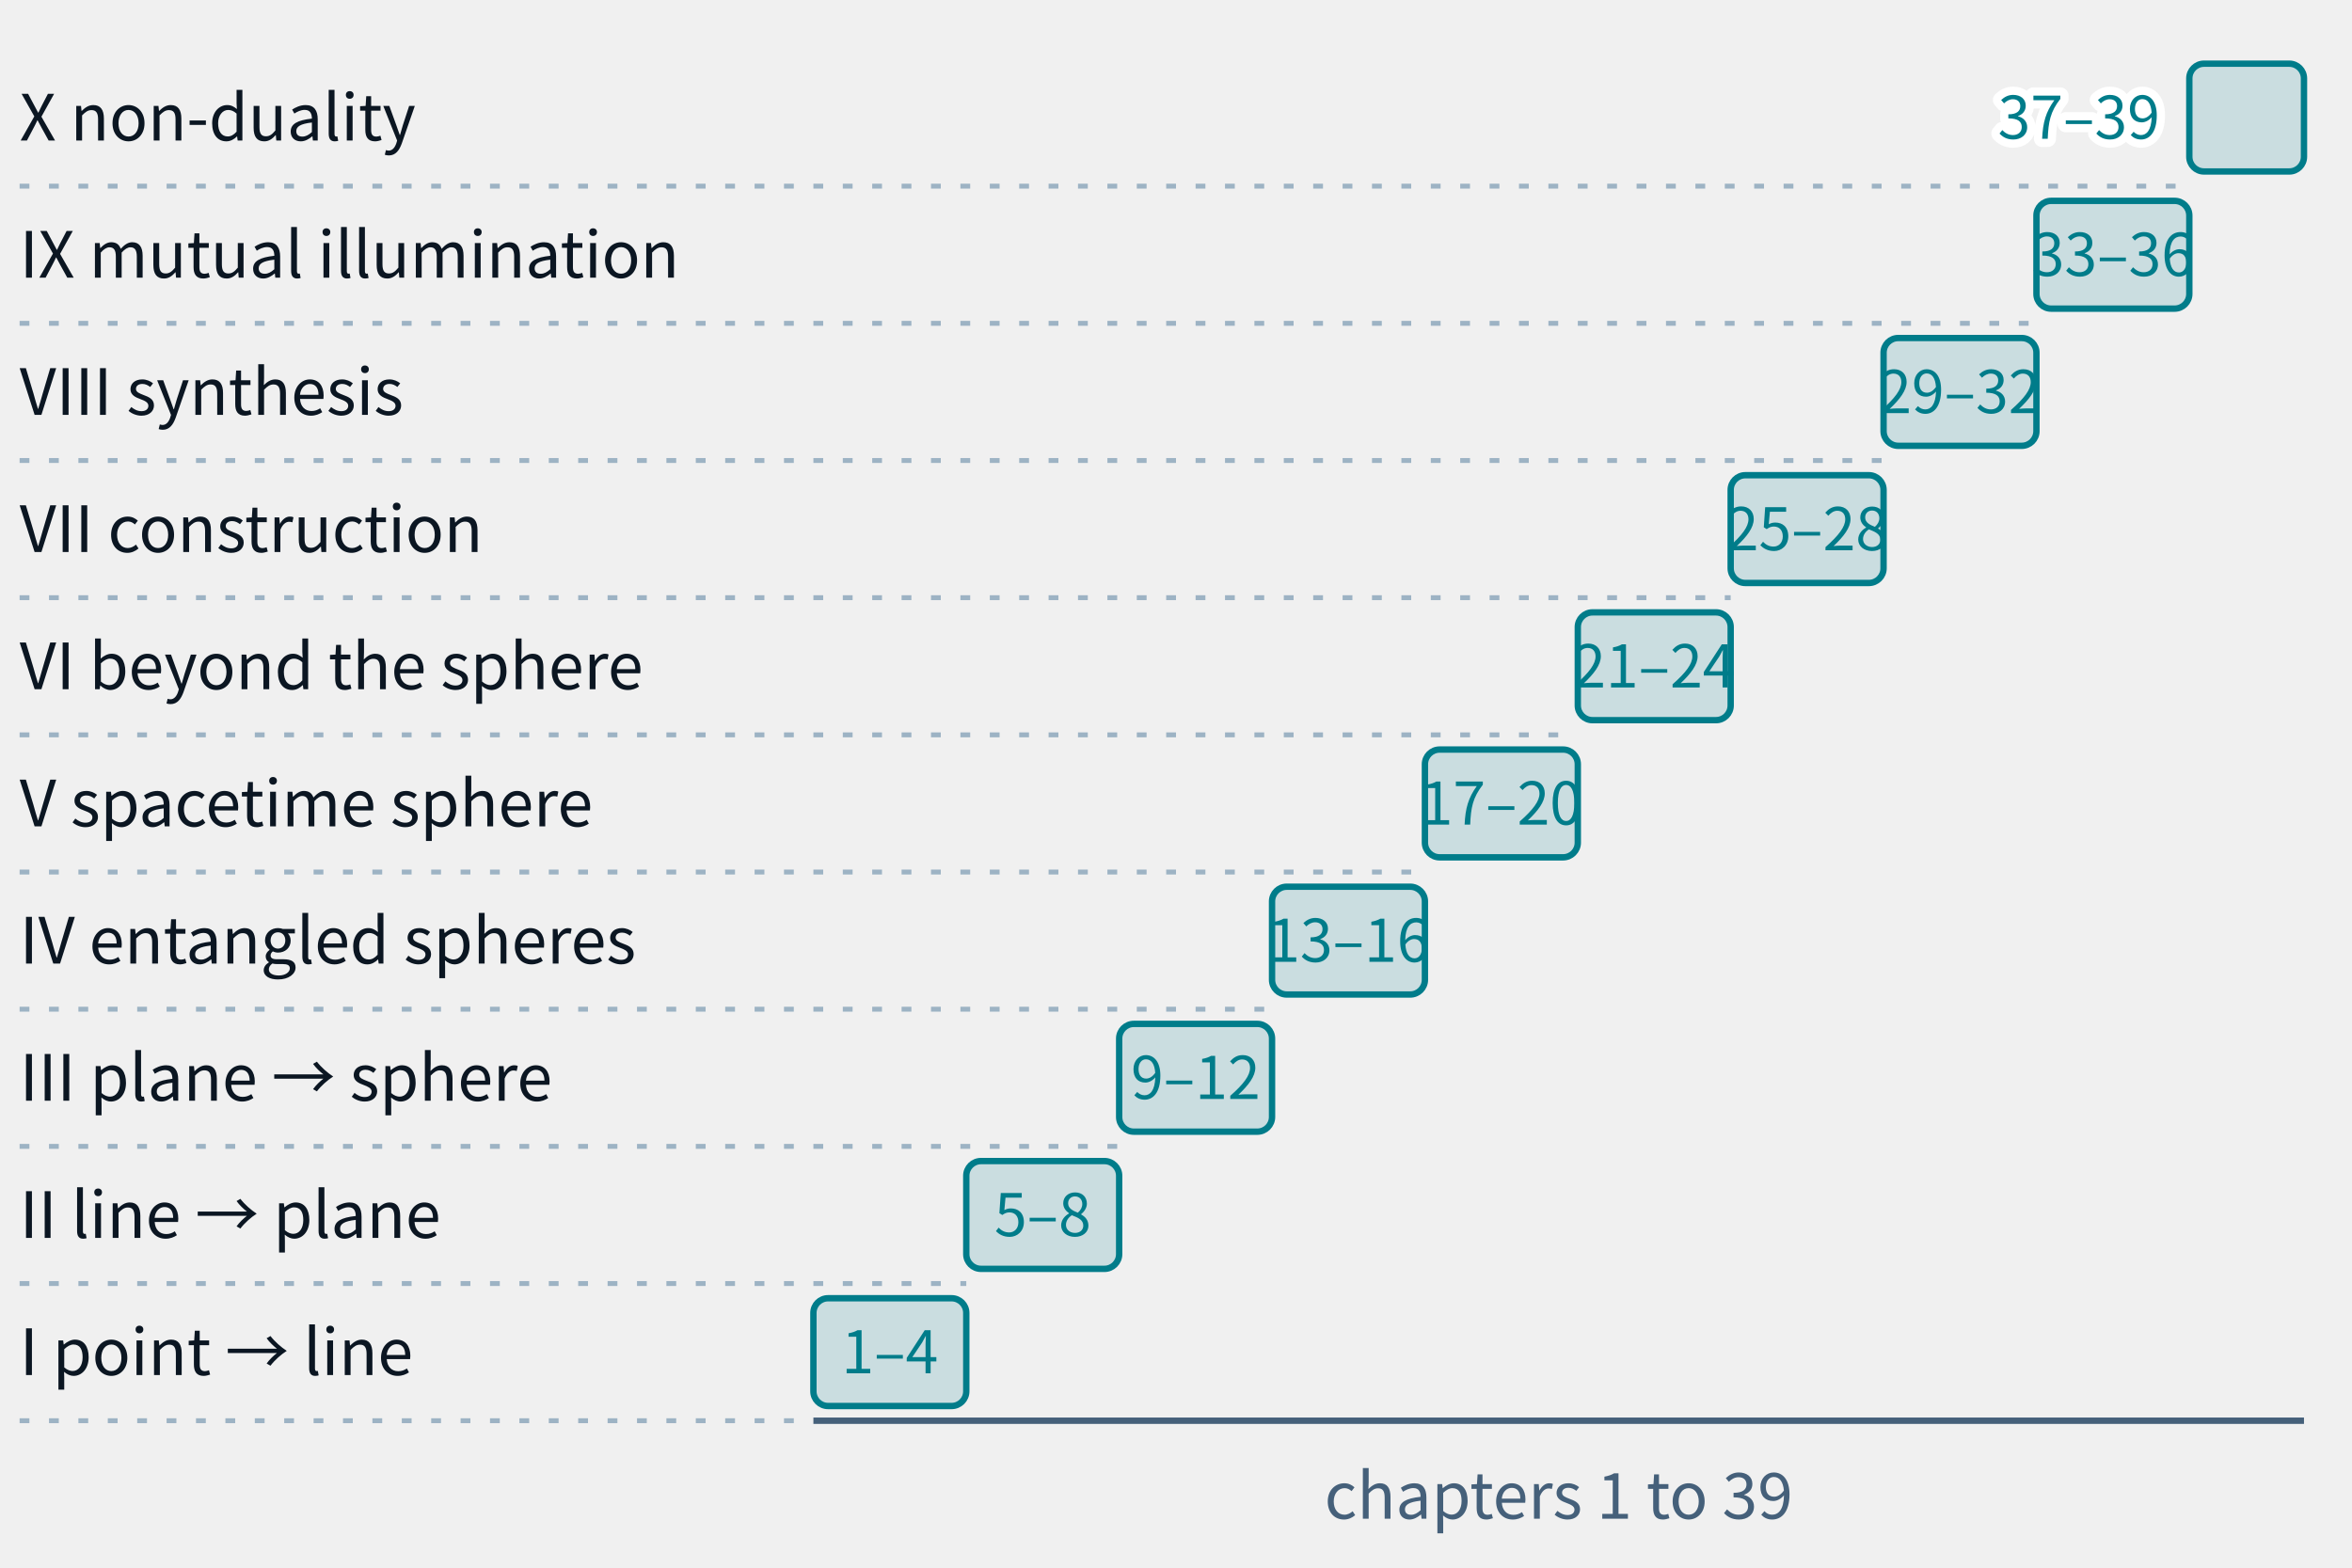
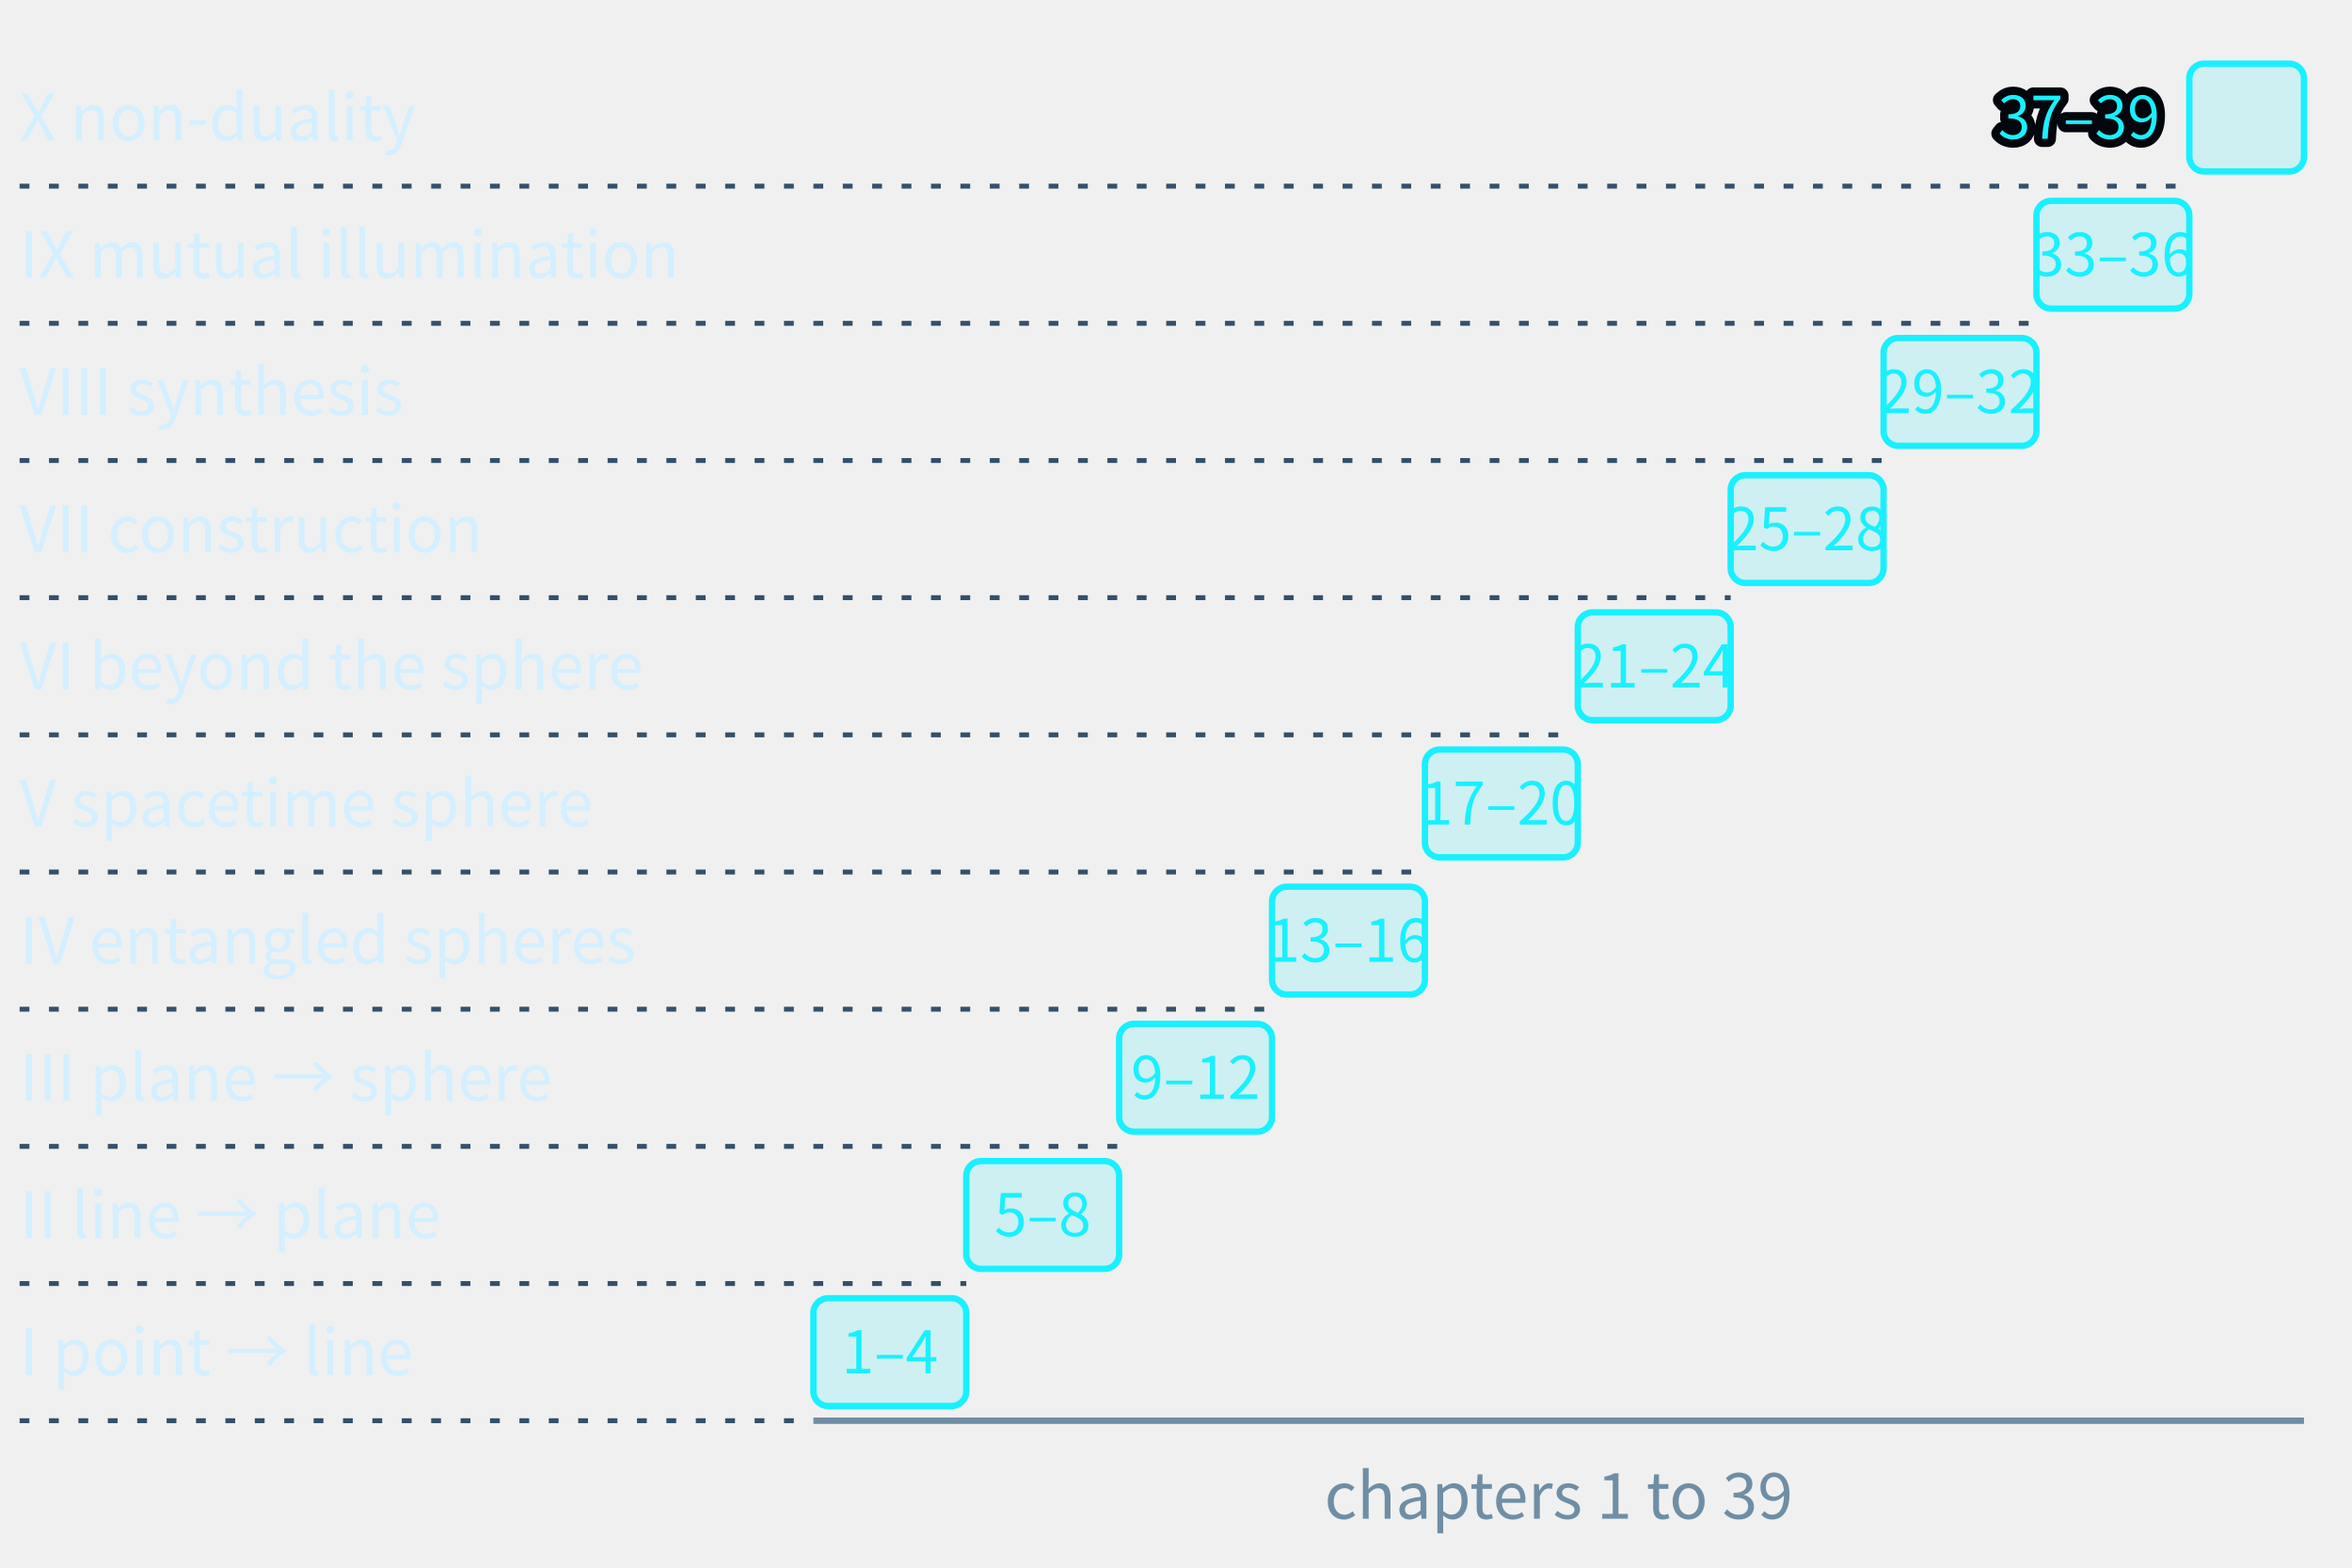
- <svg xmlns="http://www.w3.org/2000/svg" class="tr-fig" data-tr-fig="prelude-eight-parts" data-lang="en" viewBox="0 0 480 320" width="480" height="320" font-family="'Noto Sans SC', 'Noto Sans CJK SC', 'Source Sans 3', 'PingFang SC', 'Microsoft YaHei', system-ui, sans-serif" role="img" aria-label="Ten bars form a staircase rising to the upper right. The lowest is Part I (point → line, chapters 1–4); above it come Part II (line → plane, 5–8), Part III (plane → sphere, 9–12), Part IV (entangled spheres, 13–16), Part V (spacetime sphere, 17–20), Part VI (beyond the sphere, 21–24), Part VII (construction, 25–28), Part VIII (synthesis, 29–32), Part IX (mutual illumination, 33–36), and at the top Part X (non-duality, 37–39). Each bar carries its chapter range, with the part's name on the left.">
-   <style>.ts-ink{stroke:#0b1622}.tf-ink{fill:#0b1622}.ts-dim{stroke:#45607a}.tf-dim{fill:#45607a}.ts-faint{stroke:#9db3c4}.tf-faint{fill:#9db3c4}.ts-edge{stroke:#b9d0dd}.tf-edge{fill:#b9d0dd}.ts-hot{stroke:#5f9bb5}.tf-hot{fill:#5f9bb5}.ts-bg{stroke:#ffffff}.tf-bg{fill:#ffffff}.ts-panel{stroke:#eef5f9}.tf-panel{fill:#eef5f9}.ts-sheet{stroke:#f7fbfd}.tf-sheet{fill:#f7fbfd}.ts-cyan{stroke:#007c8a}.tf-cyan{fill:#007c8a}.ts-magenta{stroke:#b0128f}.tf-magenta{fill:#b0128f}.ts-amber{stroke:#946200}.tf-amber{fill:#946200}.ts-violet{stroke:#5a45c8}.tf-violet{fill:#5a45c8}.ts-ok{stroke:#087a4c}.tf-ok{fill:#087a4c}.ts-warn{stroke:#c21f3a}.tf-warn{fill:#c21f3a}.ts-blue{stroke:#1d5fd0}.tf-blue{fill:#1d5fd0}.ts-orange{stroke:#b85410}.tf-orange{fill:#b85410}.ts-sigma{stroke:#28405a}.tf-sigma{fill:#28405a}@media (prefers-color-scheme:dark){.ts-ink{stroke:#d4efff}.tf-ink{fill:#d4efff}.ts-dim{stroke:#6f8ea5}.tf-dim{fill:#6f8ea5}.ts-faint{stroke:#34506a}.tf-faint{fill:#34506a}.ts-edge{stroke:#143049}.tf-edge{fill:#143049}.ts-hot{stroke:#1f5d7c}.tf-hot{fill:#1f5d7c}.ts-bg{stroke:#03060c}.tf-bg{fill:#03060c}.ts-panel{stroke:#07101b}.tf-panel{fill:#07101b}.ts-sheet{stroke:#050c16}.tf-sheet{fill:#050c16}.ts-cyan{stroke:#19f0ff}.tf-cyan{fill:#19f0ff}.ts-magenta{stroke:#ff2fd0}.tf-magenta{fill:#ff2fd0}.ts-amber{stroke:#ffc83d}.tf-amber{fill:#ffc83d}.ts-violet{stroke:#9d8cff}.tf-violet{fill:#9d8cff}.ts-ok{stroke:#46ffb2}.tf-ok{fill:#46ffb2}.ts-warn{stroke:#ff5064}.tf-warn{fill:#ff5064}.ts-blue{stroke:#2a7bff}.tf-blue{fill:#2a7bff}.ts-orange{stroke:#ff8a3c}.tf-orange{fill:#ff8a3c}.ts-sigma{stroke:#cfe3ff}.tf-sigma{fill:#cfe3ff}}</style>
+ <svg xmlns="http://www.w3.org/2000/svg" class="tr-fig" data-tr-fig="prelude-parts" data-lang="en" viewBox="0 0 480 320" width="480" height="320" font-family="'Noto Sans SC', 'Noto Sans CJK SC', 'Source Sans 3', 'PingFang SC', 'Microsoft YaHei', system-ui, sans-serif" role="img" aria-label="Ten bars form a staircase rising to the upper right. The lowest is Part I (point → line, chapters 1–4); above it come Part II (line → plane, 5–8), Part III (plane → sphere, 9–12), Part IV (entangled spheres, 13–16), Part V (spacetime sphere, 17–20), Part VI (beyond the sphere, 21–24), Part VII (construction, 25–28), Part VIII (synthesis, 29–32), Part IX (mutual illumination, 33–36), and at the top Part X (non-duality, 37–39). Each bar carries its chapter range, with the part's name on the left.">
+   <style>.ts-ink{stroke:#d4efff}.tf-ink{fill:#d4efff}.ts-dim{stroke:#6f8ea5}.tf-dim{fill:#6f8ea5}.ts-faint{stroke:#34506a}.tf-faint{fill:#34506a}.ts-edge{stroke:#143049}.tf-edge{fill:#143049}.ts-hot{stroke:#1f5d7c}.tf-hot{fill:#1f5d7c}.ts-bg{stroke:#03060c}.tf-bg{fill:#03060c}.ts-panel{stroke:#07101b}.tf-panel{fill:#07101b}.ts-sheet{stroke:#050c16}.tf-sheet{fill:#050c16}.ts-cyan{stroke:#19f0ff}.tf-cyan{fill:#19f0ff}.ts-magenta{stroke:#ff2fd0}.tf-magenta{fill:#ff2fd0}.ts-amber{stroke:#ffc83d}.tf-amber{fill:#ffc83d}.ts-violet{stroke:#9d8cff}.tf-violet{fill:#9d8cff}.ts-ok{stroke:#46ffb2}.tf-ok{fill:#46ffb2}.ts-warn{stroke:#ff5064}.tf-warn{fill:#ff5064}.ts-blue{stroke:#2a7bff}.tf-blue{fill:#2a7bff}.ts-orange{stroke:#ff8a3c}.tf-orange{fill:#ff8a3c}.ts-sigma{stroke:#cfe3ff}.tf-sigma{fill:#cfe3ff}</style>
  <rect x="166" y="265" width="31.2" height="22" rx="3" class="ts-cyan tf-cyan" stroke-width="1.3" fill-opacity="0.16" />
  <text class="tf-cyan" x="181.6" y="280.32" font-size="12" text-anchor="middle">1–4</text>
  <line x1="4" y1="290" x2="166" y2="290" class="ts-faint" stroke-width="1" stroke-dasharray="2 4" fill="none" />
  <text class="tf-ink" x="4" y="280.68" font-size="13">I  point → line</text>
  <rect x="197.2" y="237" width="31.2" height="22" rx="3" class="ts-cyan tf-cyan" stroke-width="1.3" fill-opacity="0.16" />
  <text class="tf-cyan" x="212.8" y="252.32" font-size="12" text-anchor="middle">5–8</text>
  <line x1="4" y1="262" x2="197.2" y2="262" class="ts-faint" stroke-width="1" stroke-dasharray="2 4" fill="none" />
  <text class="tf-ink" x="4" y="252.68" font-size="13">II  line → plane</text>
  <rect x="228.4" y="209" width="31.2" height="22" rx="3" class="ts-cyan tf-cyan" stroke-width="1.3" fill-opacity="0.16" />
  <text class="tf-cyan" x="244" y="224.32" font-size="12" text-anchor="middle">9–12</text>
  <line x1="4" y1="234" x2="228.4" y2="234" class="ts-faint" stroke-width="1" stroke-dasharray="2 4" fill="none" />
  <text class="tf-ink" x="4" y="224.68" font-size="13">III  plane → sphere</text>
  <rect x="259.6" y="181" width="31.2" height="22" rx="3" class="ts-cyan tf-cyan" stroke-width="1.3" fill-opacity="0.16" />
  <text class="tf-cyan" x="275.2" y="196.32" font-size="12" text-anchor="middle">13–16</text>
  <line x1="4" y1="206" x2="259.6" y2="206" class="ts-faint" stroke-width="1" stroke-dasharray="2 4" fill="none" />
  <text class="tf-ink" x="4" y="196.68" font-size="13">IV  entangled spheres</text>
  <rect x="290.8" y="153" width="31.2" height="22" rx="3" class="ts-cyan tf-cyan" stroke-width="1.3" fill-opacity="0.16" />
  <text class="tf-cyan" x="306.4" y="168.32" font-size="12" text-anchor="middle">17–20</text>
  <line x1="4" y1="178" x2="290.8" y2="178" class="ts-faint" stroke-width="1" stroke-dasharray="2 4" fill="none" />
  <text class="tf-ink" x="4" y="168.68" font-size="13">V  spacetime sphere</text>
  <rect x="322" y="125" width="31.2" height="22" rx="3" class="ts-cyan tf-cyan" stroke-width="1.3" fill-opacity="0.16" />
  <text class="tf-cyan" x="337.6" y="140.32" font-size="12" text-anchor="middle">21–24</text>
  <line x1="4" y1="150" x2="322" y2="150" class="ts-faint" stroke-width="1" stroke-dasharray="2 4" fill="none" />
  <text class="tf-ink" x="4" y="140.68" font-size="13">VI  beyond the sphere</text>
  <rect x="353.2" y="97" width="31.2" height="22" rx="3" class="ts-cyan tf-cyan" stroke-width="1.3" fill-opacity="0.16" />
  <text class="tf-cyan" x="368.8" y="112.32" font-size="12" text-anchor="middle">25–28</text>
  <line x1="4" y1="122" x2="353.2" y2="122" class="ts-faint" stroke-width="1" stroke-dasharray="2 4" fill="none" />
  <text class="tf-ink" x="4" y="112.68" font-size="13">VII  construction</text>
  <rect x="384.4" y="69" width="31.2" height="22" rx="3" class="ts-cyan tf-cyan" stroke-width="1.3" fill-opacity="0.16" />
  <text class="tf-cyan" x="400" y="84.32" font-size="12" text-anchor="middle">29–32</text>
  <line x1="4" y1="94" x2="384.4" y2="94" class="ts-faint" stroke-width="1" stroke-dasharray="2 4" fill="none" />
  <text class="tf-ink" x="4" y="84.68" font-size="13">VIII  synthesis</text>
  <rect x="415.6" y="41" width="31.2" height="22" rx="3" class="ts-cyan tf-cyan" stroke-width="1.3" fill-opacity="0.16" />
  <text class="tf-cyan" x="431.2" y="56.32" font-size="12" text-anchor="middle">33–36</text>
  <line x1="4" y1="66" x2="415.6" y2="66" class="ts-faint" stroke-width="1" stroke-dasharray="2 4" fill="none" />
  <text class="tf-ink" x="4" y="56.68" font-size="13">IX  mutual illumination</text>
  <rect x="446.8" y="13" width="23.4" height="22" rx="3" class="ts-cyan tf-cyan" stroke-width="1.3" fill-opacity="0.16" />
  <text class="tf-cyan ts-bg" x="440.8" y="28.32" font-size="12" text-anchor="end" stroke-width="3.36" stroke-linejoin="round" paint-order="stroke">37–39</text>
  <line x1="4" y1="38" x2="446.8" y2="38" class="ts-faint" stroke-width="1" stroke-dasharray="2 4" fill="none" />
  <text class="tf-ink" x="4" y="28.68" font-size="13">X  non-duality</text>
  <line x1="166" y1="290" x2="470.2" y2="290" class="ts-dim" stroke-width="1.3" fill="none" />
  <text class="tf-dim" x="318.1" y="310" font-size="13" text-anchor="middle">chapters 1 to 39</text>
</svg>
